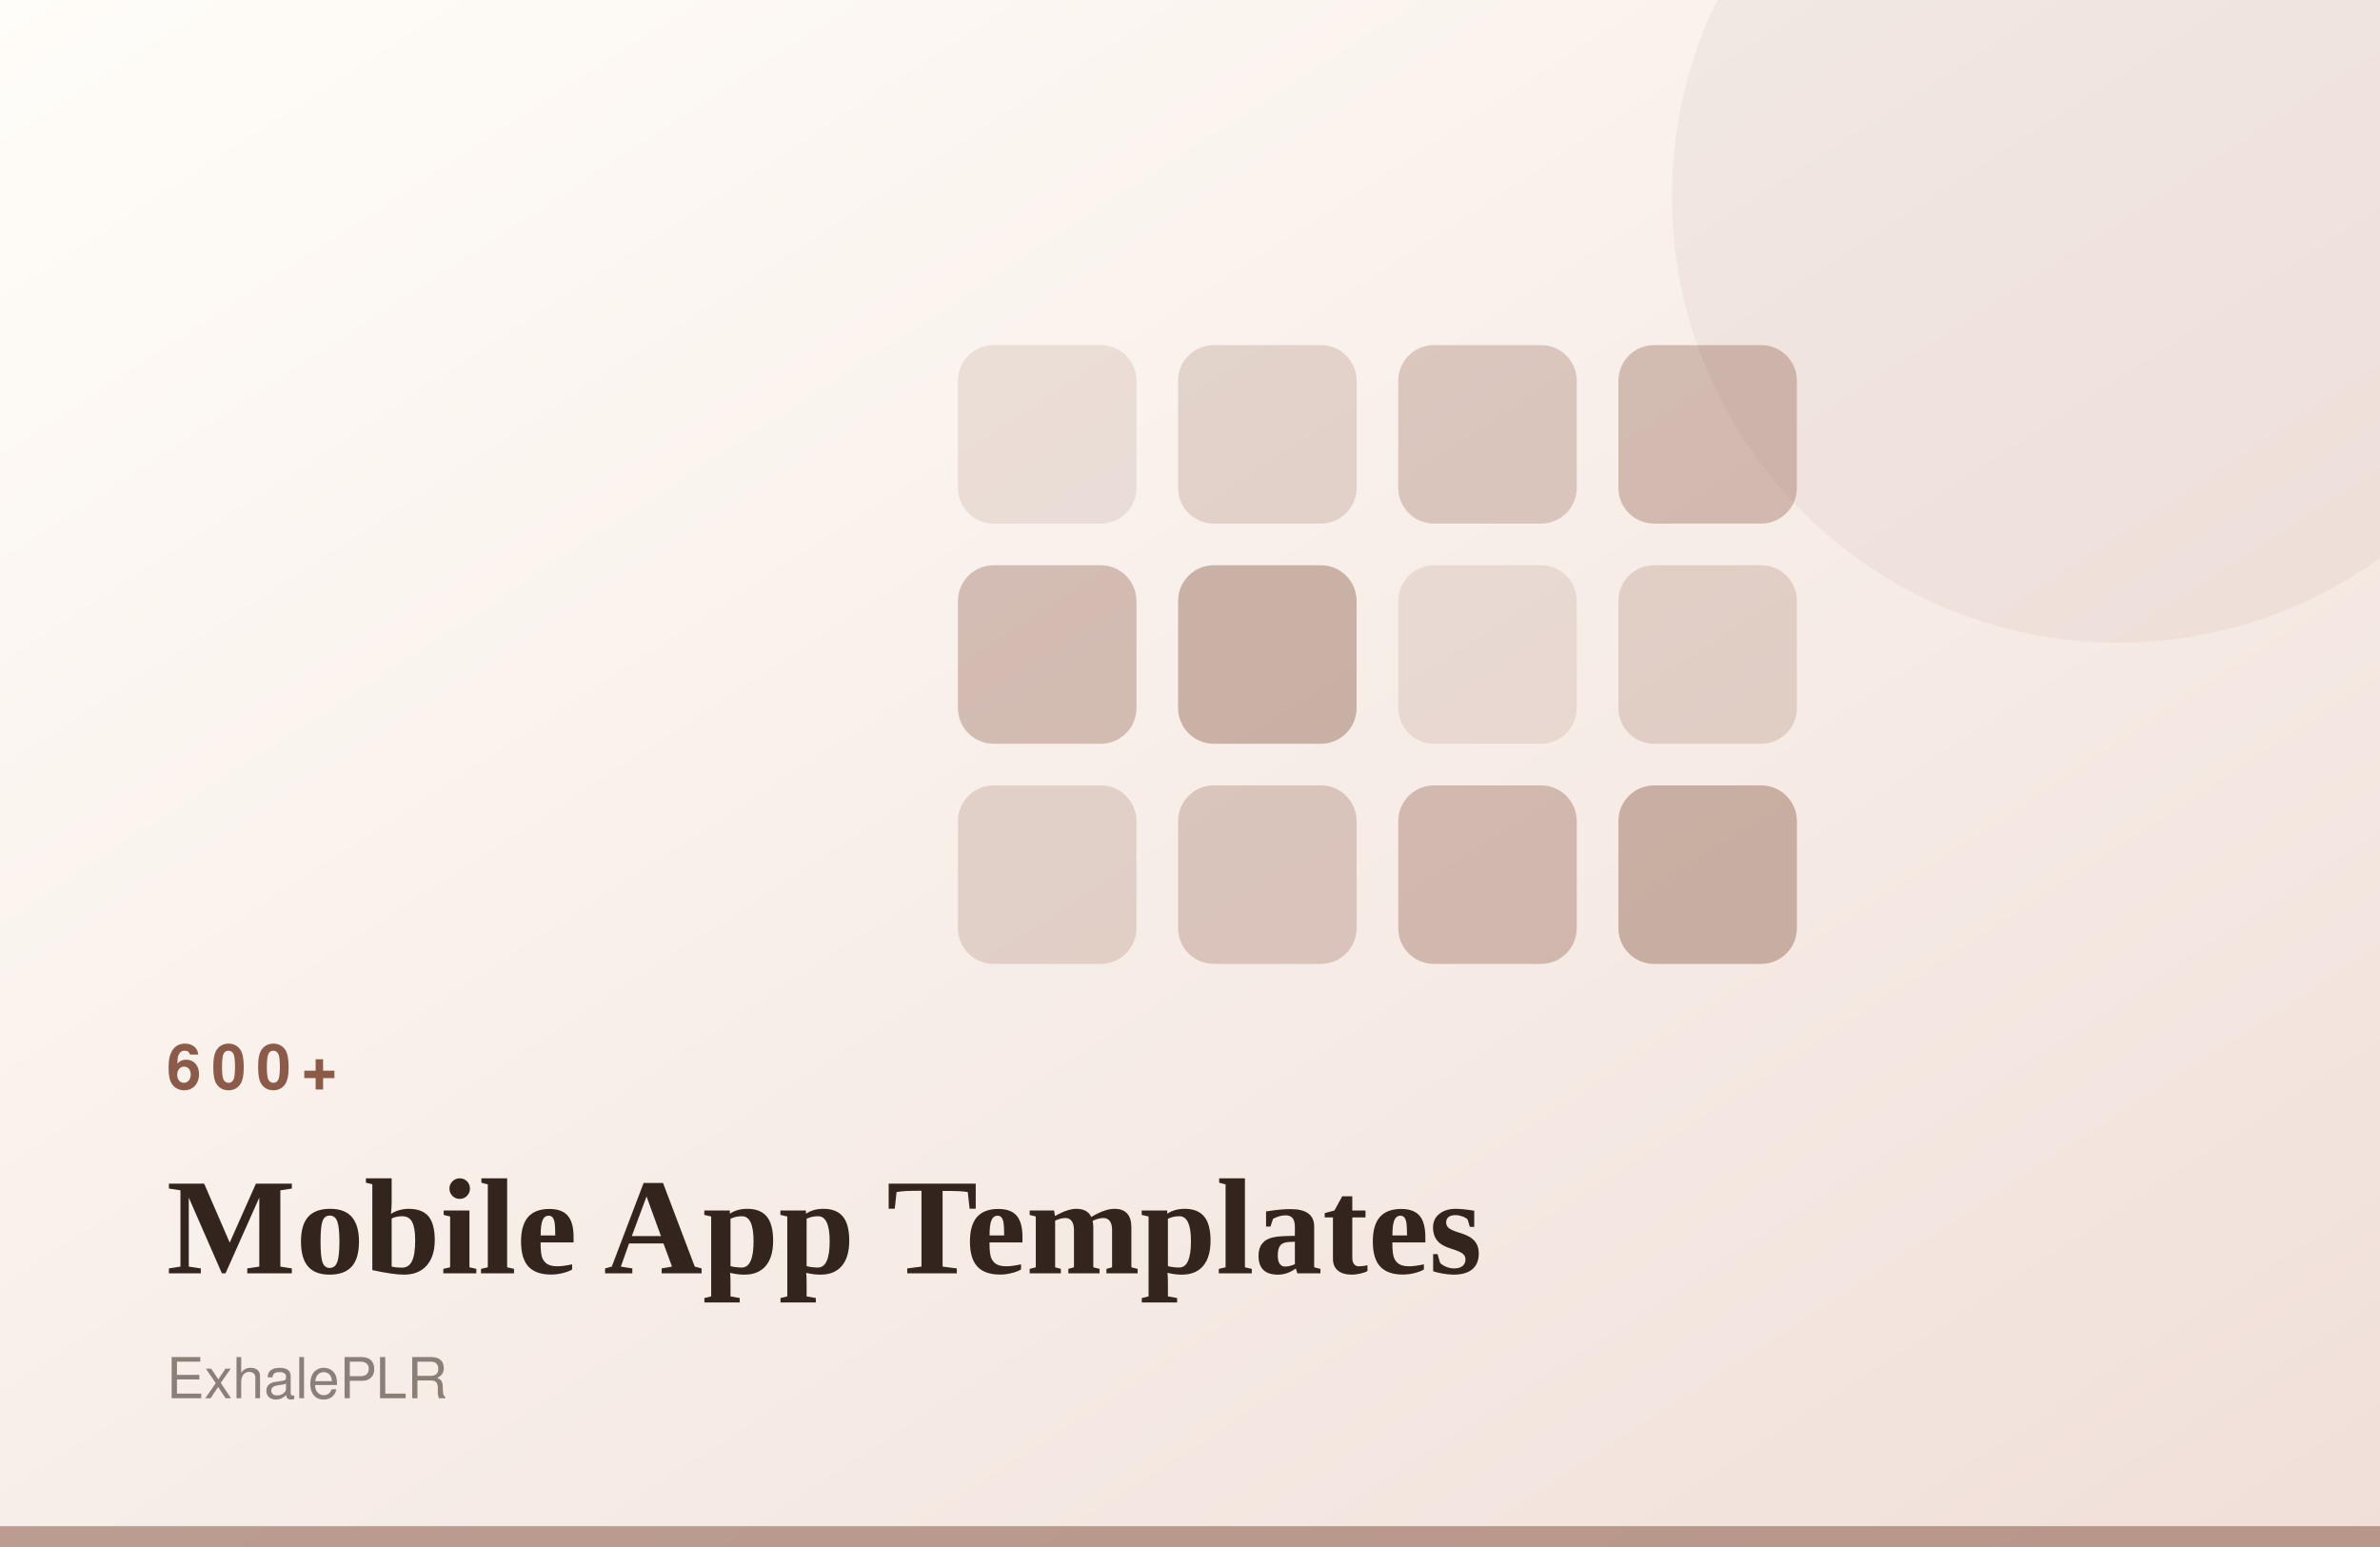
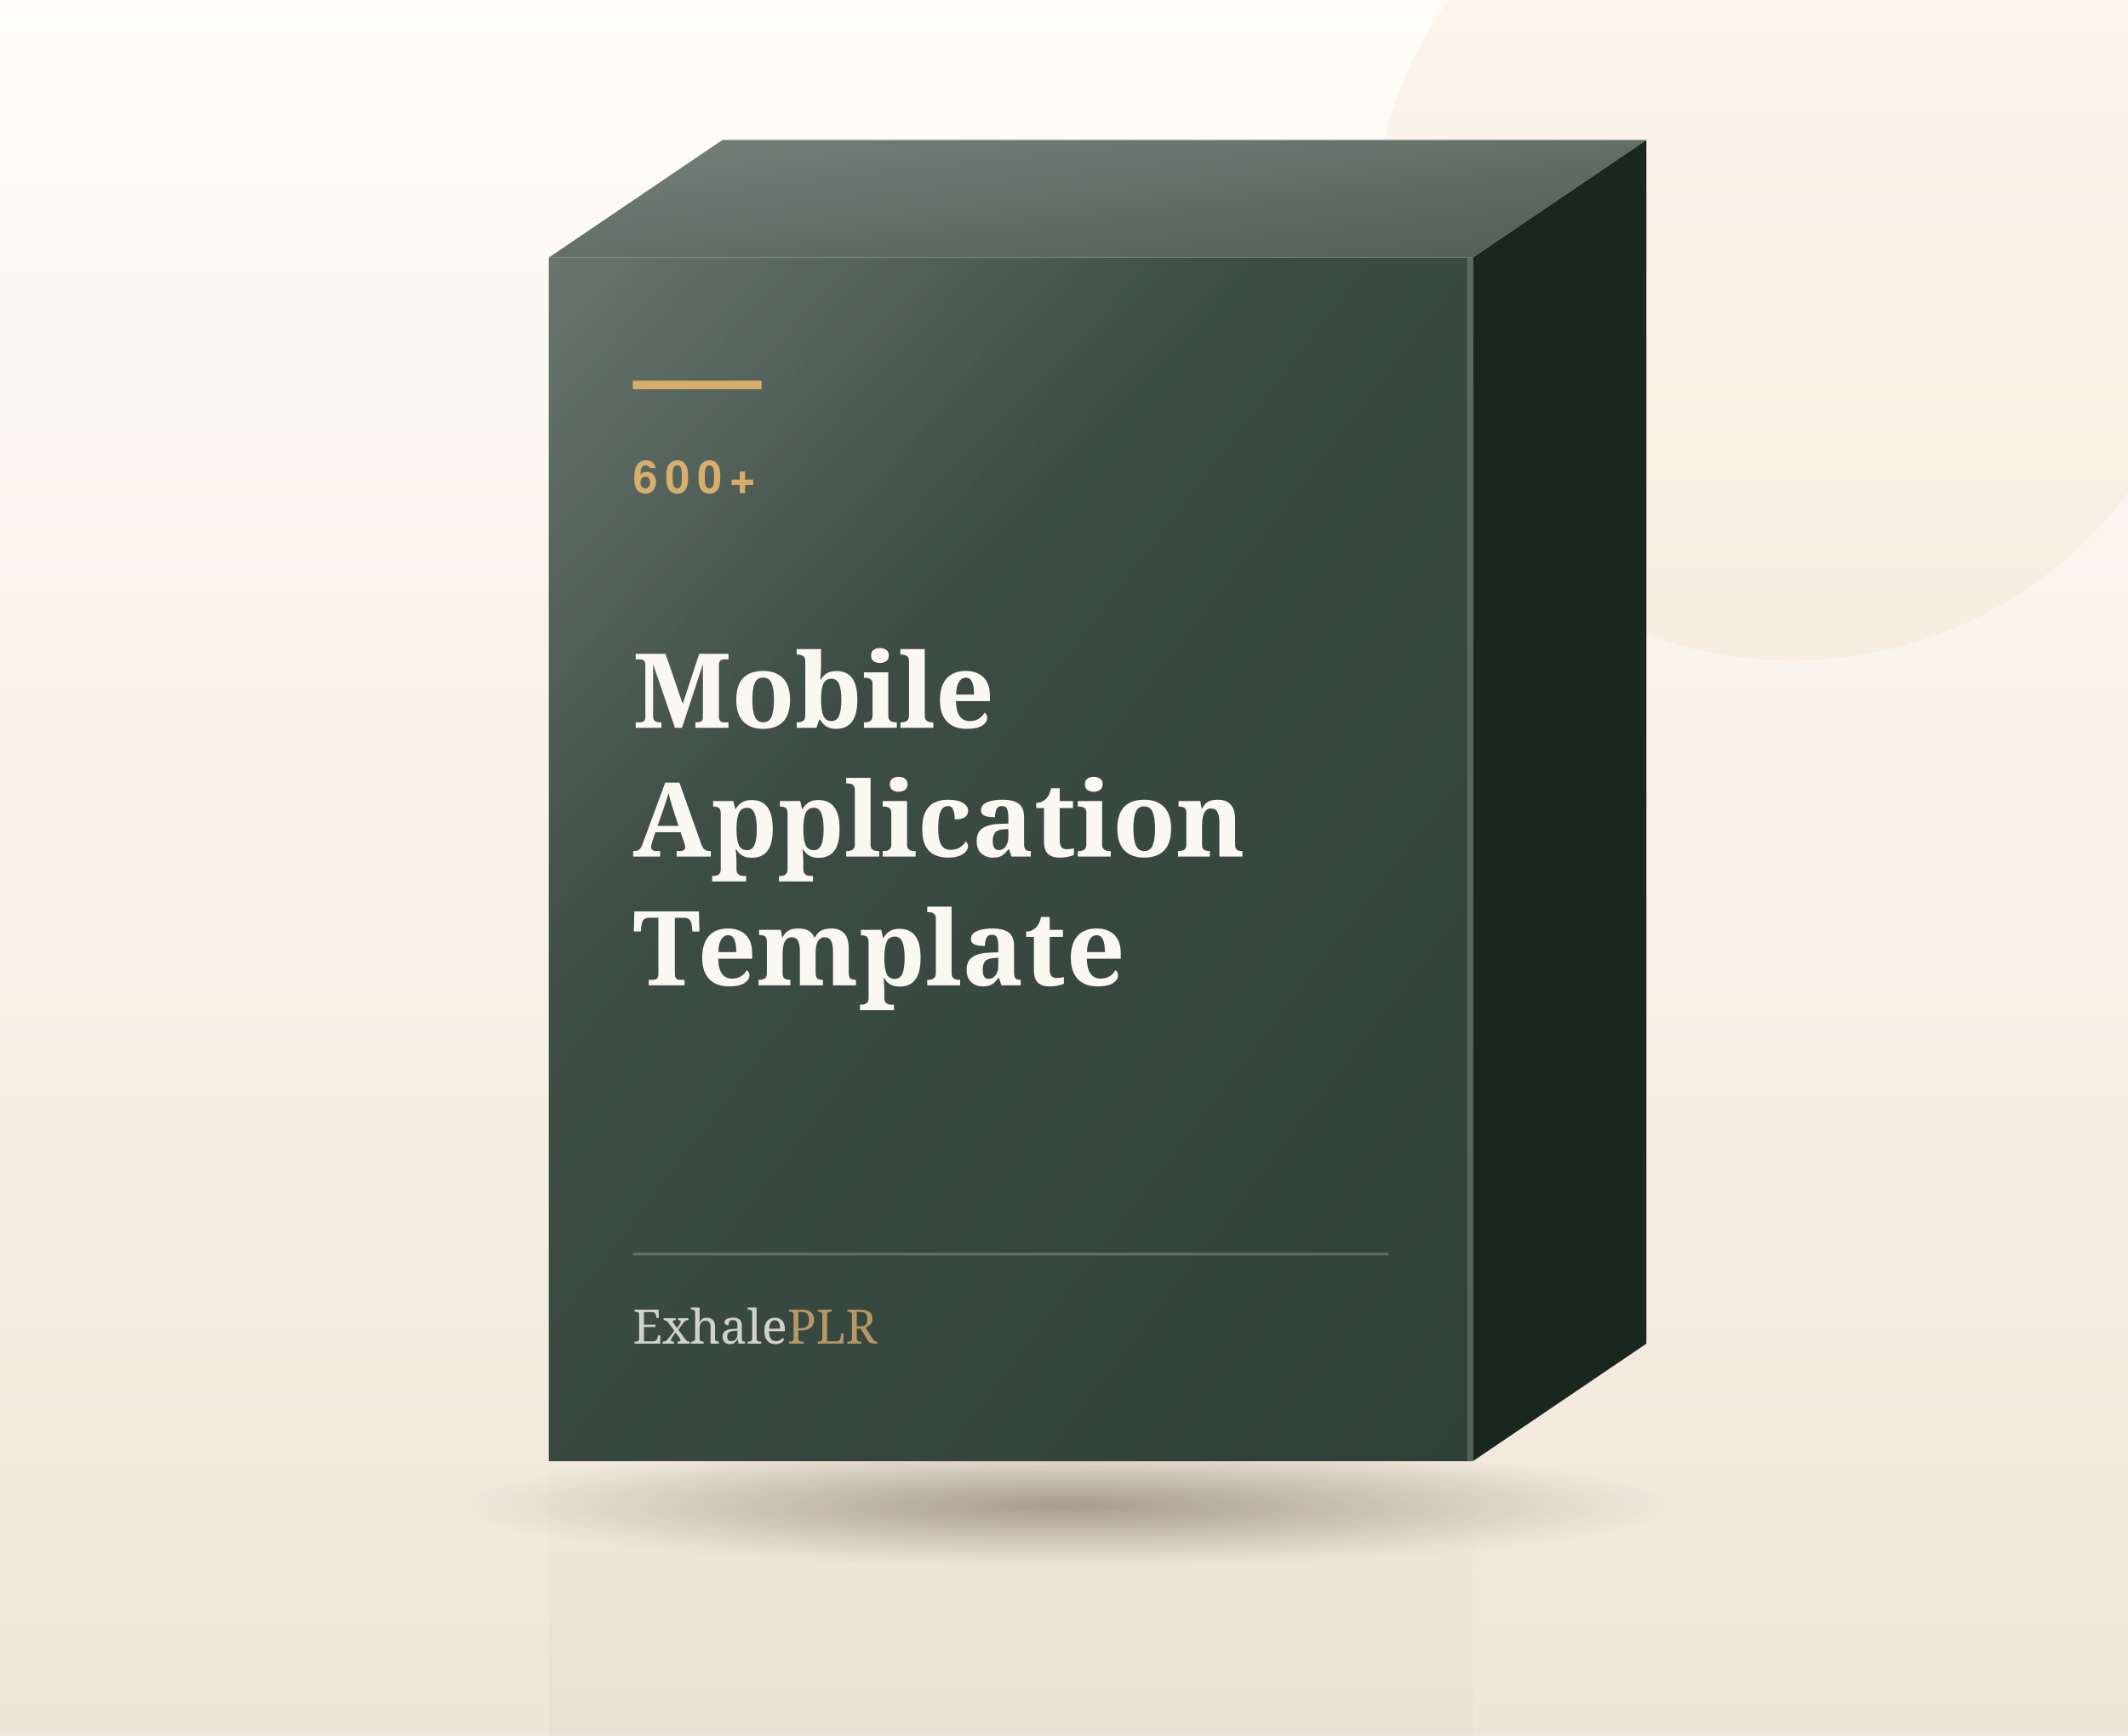
- <svg xmlns="http://www.w3.org/2000/svg" viewBox="0 0 800 520" width="800" height="520" role="img" aria-label="600+ Mobile App Templates">
+ <svg xmlns="http://www.w3.org/2000/svg" viewBox="0 0 760 620" width="760" height="620" role="img" aria-label="Mobile Application Template Bundles">
  <defs>
-     <linearGradient id="g" x1="0" y1="0" x2="1" y2="1">
+     <linearGradient id="bg" x1="0" y1="0" x2="0" y2="1">
      <stop offset="0" stop-color="#fffdf9" />
-       <stop offset="1" stop-color="#f0dfd8" />
+       <stop offset="1" stop-color="#efe6d7" />
    </linearGradient>
+     <linearGradient id="f" x1="0" y1="0" x2="1" y2="1">
+       <stop offset="0" stop-color="#43534b" />
+       <stop offset="1" stop-color="#2f4038" />
+     </linearGradient>
+     <linearGradient id="s" x1="0" y1="0" x2="1" y2="0">
+       <stop offset="0" stop-color="#1a2620" />
+       <stop offset="1" stop-color="#1a2620" />
+     </linearGradient>
+     <linearGradient id="t" x1="0" y1="0" x2="1" y2="1">
+       <stop offset="0" stop-color="#75807b" />
+       <stop offset="1" stop-color="#505e57" />
+     </linearGradient>
+     <linearGradient id="gloss" x1="0" y1="0" x2=".8" y2="1">
+       <stop offset="0" stop-color="#fff" stop-opacity=".20" />
+       <stop offset=".38" stop-color="#fff" stop-opacity="0" />
+     </linearGradient>
+     <linearGradient id="refl" x1="0" y1="0" x2="0" y2="1">
+       <stop offset="0" stop-color="#2f4038" stop-opacity=".26" />
+       <stop offset="1" stop-color="#2f4038" stop-opacity="0" />
+     </linearGradient>
+     <radialGradient id="sh">
+       <stop offset="0" stop-color="#3a2a1c" stop-opacity=".40" />
+       <stop offset="1" stop-color="#3a2a1c" stop-opacity="0" />
+     </radialGradient>
  </defs>
-   <rect width="800" height="520" fill="url(#g)" />
-   <circle cx="712" cy="66" r="150" fill="#8b5a48" opacity=".07" />
-   <rect x="322" y="116" width="60" height="60" rx="12" fill="#8b5a48" opacity="0.14" />
-   <rect x="396" y="116" width="60" height="60" rx="12" fill="#8b5a48" opacity="0.21" />
-   <rect x="470" y="116" width="60" height="60" rx="12" fill="#8b5a48" opacity="0.28" />
-   <rect x="544" y="116" width="60" height="60" rx="12" fill="#8b5a48" opacity="0.35" />
-   <rect x="322" y="190" width="60" height="60" rx="12" fill="#8b5a48" opacity="0.35" />
-   <rect x="396" y="190" width="60" height="60" rx="12" fill="#8b5a48" opacity="0.42" />
-   <rect x="470" y="190" width="60" height="60" rx="12" fill="#8b5a48" opacity="0.14" />
-   <rect x="544" y="190" width="60" height="60" rx="12" fill="#8b5a48" opacity="0.21" />
-   <rect x="322" y="264" width="60" height="60" rx="12" fill="#8b5a48" opacity="0.21" />
-   <rect x="396" y="264" width="60" height="60" rx="12" fill="#8b5a48" opacity="0.28" />
-   <rect x="470" y="264" width="60" height="60" rx="12" fill="#8b5a48" opacity="0.35" />
-   <rect x="544" y="264" width="60" height="60" rx="12" fill="#8b5a48" opacity="0.42" />
-   <text x="56" y="366" font-size="21" fill="#8b5a48" letter-spacing="3.4" font-family="Helvetica,Arial,sans-serif" font-weight="700">600+</text>
-   <text x="56" y="428" font-size="46" fill="#33241e" font-family="Georgia,'Times New Roman',serif" font-weight="700">Mobile App Templates</text>
-   <text x="56" y="470" font-size="19" fill="#33241e" opacity=".55" font-family="Helvetica,Arial,sans-serif">ExhalePLR</text>
-   <rect x="0" y="513" width="800" height="7" fill="#8b5a48" opacity=".55" />
+   <rect width="760" height="620" fill="url(#bg)" />
+   <circle cx="640" cy="86" r="150" fill="#d8ae6c" opacity=".10" />
+   <g transform="translate(0,1044) scale(1,-1)" opacity=".5">
+     <rect x="196" y="92" width="330" height="430" fill="url(#refl)" />
+   </g>
+   <ellipse cx="381.0" cy="538" rx="218" ry="22" fill="url(#sh)" />
+   <path d="M196 92 L258 50 L588 50 L526 92 Z" fill="url(#t)" />
+   <path d="M526 92 L588 50 L588 480 L526 522 Z" fill="url(#s)" />
+   <rect x="196" y="92" width="330" height="430" fill="url(#f)" />
+   <rect x="196" y="92" width="330" height="430" fill="url(#gloss)" />
+   <rect x="524" y="92" width="2" height="430" fill="#fff" opacity=".18" />
+   <rect x="226" y="136" width="46" height="3" fill="#d8ae6c" />
+   <text x="226" y="176" font-size="16" fill="#d8ae6c" font-family="Helvetica,Arial,sans-serif" font-weight="700" letter-spacing="2.6">600+</text>
+   <text x="226" y="260" font-size="37" fill="#fbf8f2" font-family="Georgia,serif" font-weight="700">Mobile</text>
+   <text x="226" y="306" font-size="37" fill="#fbf8f2" font-family="Georgia,serif" font-weight="700">Application</text>
+   <text x="226" y="352" font-size="37" fill="#fbf8f2" font-family="Georgia,serif" font-weight="700">Template</text>
+   <line x1="226" y1="448" x2="496" y2="448" stroke="#fbf8f2" stroke-opacity=".22" />
+   <text x="226" y="480" font-size="17" fill="#fbf8f2" opacity=".78" font-family="Georgia,serif">Exhale<tspan fill="#d8ae6c">PLR</tspan>
+   </text>
</svg>
